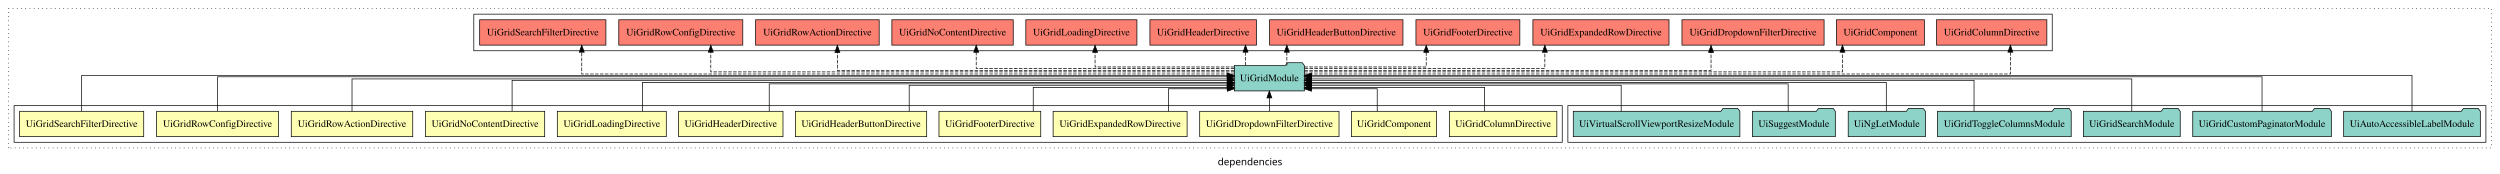
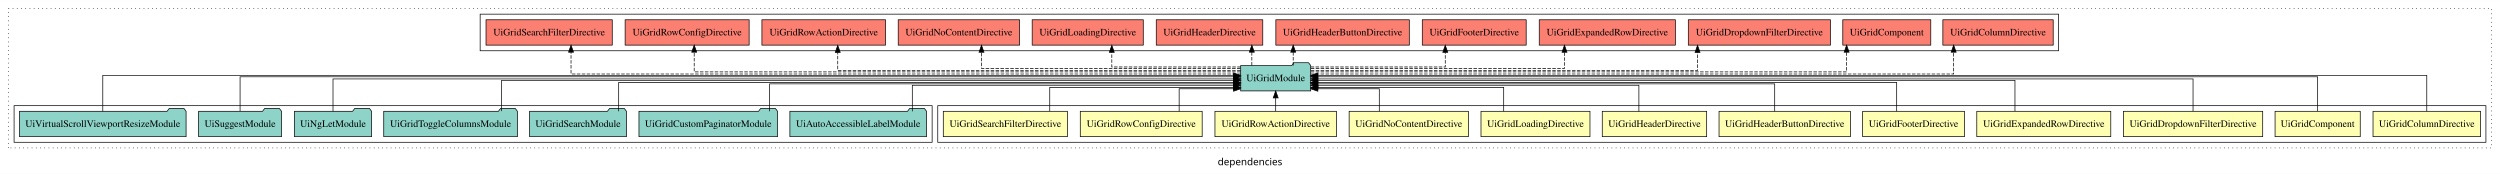
<svg xmlns="http://www.w3.org/2000/svg" width="3551pt" height="247pt" viewBox="0.00 0.00 3551.00 246.80">
  <g id="graph0" class="graph" transform="scale(1 1) rotate(0) translate(4 242.8)">
    <polygon fill="white" stroke="transparent" points="-4,4 -4,-242.8 3547,-242.8 3547,4 -4,4" />
    <text text-anchor="middle" x="1771.5" y="-8.2" font-family="sans-serif" font-size="14.00">dependencies</text>
    <g id="clust1" class="cluster">
      <polygon fill="none" stroke="black" stroke-dasharray="1,5" points="8,-32.8 8,-230.8 3535,-230.8 3535,-32.8 8,-32.8" />
    </g>
+     <g id="clust16" class="cluster">
+       <polygon fill="none" stroke="black" points="678,-170.8 678,-222.8 2920,-222.8 2920,-170.8 678,-170.8" />
+     </g>
+     <g id="clust2" class="cluster">
+       <polygon fill="none" stroke="black" points="1328,-40.8 1328,-92.8 3527,-92.8 3527,-40.8 1328,-40.8" />
+     </g>
    <g id="clust15" class="cluster">
-       <polygon fill="none" stroke="black" points="2223,-40.8 2223,-92.8 3527,-92.8 3527,-40.8 2223,-40.8" />
-     </g>
-     <g id="clust16" class="cluster">
-       <polygon fill="none" stroke="black" points="669,-170.8 669,-222.8 2911,-222.8 2911,-170.8 669,-170.8" />
-     </g>
-     <g id="clust2" class="cluster">
-       <polygon fill="none" stroke="black" points="16,-40.8 16,-92.8 2215,-92.8 2215,-40.8 16,-40.8" />
+       <polygon fill="none" stroke="black" points="16,-40.8 16,-92.8 1320,-92.8 1320,-40.8 16,-40.8" />
    </g>
    <g id="node1" class="node">
-       <polygon fill="#ffffb3" stroke="black" points="2207.36,-84.8 2054.64,-84.8 2054.64,-48.8 2207.36,-48.8 2207.36,-84.8" />
-       <text text-anchor="middle" x="2131" y="-62.6" font-family="Times,serif" font-size="14.00">UiGridColumnDirective</text>
+       <polygon fill="#ffffb3" stroke="black" points="3519.36,-84.8 3366.64,-84.8 3366.64,-48.8 3519.36,-48.8 3519.36,-84.8" />
+       <text text-anchor="middle" x="3443" y="-62.6" font-family="Times,serif" font-size="14.00">UiGridColumnDirective</text>
    </g>
    <g id="node13" class="node">
-       <polygon fill="#8dd3c7" stroke="black" points="1848.71,-149.8 1845.71,-153.8 1824.71,-153.8 1821.71,-149.8 1749.29,-149.8 1749.29,-113.8 1848.71,-113.8 1848.71,-149.8" />
-       <text text-anchor="middle" x="1799" y="-127.6" font-family="Times,serif" font-size="14.00">UiGridModule</text>
+       <polygon fill="#8dd3c7" stroke="black" points="1857.71,-149.8 1854.71,-153.8 1833.71,-153.8 1830.71,-149.8 1758.29,-149.8 1758.29,-113.8 1857.71,-113.8 1857.71,-149.8" />
+       <text text-anchor="middle" x="1808" y="-127.6" font-family="Times,serif" font-size="14.00">UiGridModule</text>
    </g>
    <g id="edge1" class="edge">
-       <path fill="none" stroke="black" d="M2104.73,-84.99C2104.73,-99.98 2104.73,-118.8 2104.73,-118.8 2104.73,-118.8 1858.8,-118.8 1858.8,-118.8" />
-       <polygon fill="black" stroke="black" points="1858.8,-115.3 1848.8,-118.8 1858.8,-122.3 1858.8,-115.3" />
+       <path fill="none" stroke="black" d="M3443,-84.93C3443,-105.37 3443,-135.8 3443,-135.8 3443,-135.8 1867.83,-135.8 1867.83,-135.8" />
+       <polygon fill="black" stroke="black" points="1867.83,-132.3 1857.83,-135.8 1867.83,-139.3 1867.83,-132.3" />
    </g>
    <g id="node2" class="node">
-       <polygon fill="#ffffb3" stroke="black" points="2036.49,-84.8 1915.51,-84.8 1915.51,-48.8 2036.49,-48.8 2036.49,-84.8" />
-       <text text-anchor="middle" x="1976" y="-62.6" font-family="Times,serif" font-size="14.00">UiGridComponent</text>
+       <polygon fill="#ffffb3" stroke="black" points="3348.49,-84.8 3227.51,-84.8 3227.51,-48.8 3348.49,-48.8 3348.49,-84.8" />
+       <text text-anchor="middle" x="3288" y="-62.6" font-family="Times,serif" font-size="14.00">UiGridComponent</text>
    </g>
    <g id="edge2" class="edge">
-       <path fill="none" stroke="black" d="M1952.19,-84.85C1952.19,-99.17 1952.19,-116.8 1952.19,-116.8 1952.19,-116.8 1858.74,-116.8 1858.74,-116.8" />
-       <polygon fill="black" stroke="black" points="1858.74,-113.3 1848.74,-116.8 1858.74,-120.3 1858.74,-113.3" />
+       <path fill="none" stroke="black" d="M3288,-85.11C3288,-104.95 3288,-133.8 3288,-133.8 3288,-133.8 1867.67,-133.8 1867.67,-133.8" />
+       <polygon fill="black" stroke="black" points="1867.67,-130.3 1857.67,-133.8 1867.67,-137.3 1867.67,-130.3" />
    </g>
    <g id="node3" class="node">
-       <polygon fill="#ffffb3" stroke="black" points="1897.94,-84.8 1700.06,-84.8 1700.06,-48.8 1897.94,-48.8 1897.94,-84.8" />
-       <text text-anchor="middle" x="1799" y="-62.6" font-family="Times,serif" font-size="14.00">UiGridDropdownFilterDirective</text>
+       <polygon fill="#ffffb3" stroke="black" points="3209.94,-84.8 3012.06,-84.8 3012.06,-48.8 3209.94,-48.8 3209.94,-84.8" />
+       <text text-anchor="middle" x="3111" y="-62.6" font-family="Times,serif" font-size="14.00">UiGridDropdownFilterDirective</text>
    </g>
    <g id="edge3" class="edge">
-       <path fill="none" stroke="black" d="M1799,-84.91C1799,-84.91 1799,-103.79 1799,-103.79" />
-       <polygon fill="black" stroke="black" points="1795.5,-103.79 1799,-113.79 1802.5,-103.79 1795.5,-103.79" />
+       <path fill="none" stroke="black" d="M3111,-84.97C3111,-103.89 3111,-130.8 3111,-130.8 3111,-130.8 1867.88,-130.8 1867.88,-130.8" />
+       <polygon fill="black" stroke="black" points="1867.88,-127.3 1857.88,-130.8 1867.88,-134.3 1867.88,-127.3" />
    </g>
    <g id="node4" class="node">
-       <polygon fill="#ffffb3" stroke="black" points="1682.16,-84.8 1491.84,-84.8 1491.84,-48.8 1682.16,-48.8 1682.16,-84.8" />
-       <text text-anchor="middle" x="1587" y="-62.6" font-family="Times,serif" font-size="14.00">UiGridExpandedRowDirective</text>
+       <polygon fill="#ffffb3" stroke="black" points="2994.16,-84.8 2803.84,-84.8 2803.84,-48.8 2994.16,-48.8 2994.16,-84.8" />
+       <text text-anchor="middle" x="2899" y="-62.6" font-family="Times,serif" font-size="14.00">UiGridExpandedRowDirective</text>
    </g>
    <g id="edge4" class="edge">
-       <path fill="none" stroke="black" d="M1655.63,-84.85C1655.63,-99.17 1655.63,-116.8 1655.63,-116.8 1655.63,-116.8 1739.26,-116.8 1739.26,-116.8" />
-       <polygon fill="black" stroke="black" points="1739.26,-120.3 1749.26,-116.8 1739.26,-113.3 1739.26,-120.3" />
+       <path fill="none" stroke="black" d="M2858.05,-85.07C2858.05,-103.36 2858.05,-128.8 2858.05,-128.8 2858.05,-128.8 1867.94,-128.8 1867.94,-128.8" />
+       <polygon fill="black" stroke="black" points="1867.94,-125.3 1857.94,-128.8 1867.94,-132.3 1867.94,-125.3" />
    </g>
    <g id="node5" class="node">
-       <polygon fill="#ffffb3" stroke="black" points="1474.29,-84.8 1329.71,-84.8 1329.71,-48.8 1474.29,-48.8 1474.29,-84.8" />
-       <text text-anchor="middle" x="1402" y="-62.6" font-family="Times,serif" font-size="14.00">UiGridFooterDirective</text>
+       <polygon fill="#ffffb3" stroke="black" points="2786.29,-84.8 2641.71,-84.8 2641.71,-48.8 2786.29,-48.8 2786.29,-84.8" />
+       <text text-anchor="middle" x="2714" y="-62.6" font-family="Times,serif" font-size="14.00">UiGridFooterDirective</text>
    </g>
    <g id="edge5" class="edge">
-       <path fill="none" stroke="black" d="M1463.6,-84.99C1463.6,-99.98 1463.6,-118.8 1463.6,-118.8 1463.6,-118.8 1739.15,-118.8 1739.15,-118.8" />
-       <polygon fill="black" stroke="black" points="1739.15,-122.3 1749.15,-118.8 1739.15,-115.3 1739.15,-122.3" />
+       <path fill="none" stroke="black" d="M2690.05,-84.82C2690.05,-102.17 2690.05,-125.8 2690.05,-125.8 2690.05,-125.8 1867.63,-125.8 1867.63,-125.8" />
+       <polygon fill="black" stroke="black" points="1867.63,-122.3 1857.63,-125.8 1867.63,-129.3 1867.63,-122.3" />
    </g>
    <g id="node6" class="node">
-       <polygon fill="#ffffb3" stroke="black" points="1312.27,-84.8 1125.73,-84.8 1125.73,-48.8 1312.27,-48.8 1312.27,-84.8" />
-       <text text-anchor="middle" x="1219" y="-62.6" font-family="Times,serif" font-size="14.00">UiGridHeaderButtonDirective</text>
+       <polygon fill="#ffffb3" stroke="black" points="2624.27,-84.8 2437.73,-84.8 2437.73,-48.8 2624.27,-48.8 2624.27,-84.8" />
+       <text text-anchor="middle" x="2531" y="-62.6" font-family="Times,serif" font-size="14.00">UiGridHeaderButtonDirective</text>
    </g>
    <g id="edge6" class="edge">
-       <path fill="none" stroke="black" d="M1287.4,-84.81C1287.4,-100.85 1287.4,-121.8 1287.4,-121.8 1287.4,-121.8 1739.01,-121.8 1739.01,-121.8" />
-       <polygon fill="black" stroke="black" points="1739.01,-125.3 1749.01,-121.8 1739.01,-118.3 1739.01,-125.3" />
+       <path fill="none" stroke="black" d="M2516.79,-84.84C2516.79,-101.53 2516.79,-123.8 2516.79,-123.8 2516.79,-123.8 1867.84,-123.8 1867.84,-123.8" />
+       <polygon fill="black" stroke="black" points="1867.84,-120.3 1857.84,-123.8 1867.84,-127.3 1867.84,-120.3" />
    </g>
    <g id="node7" class="node">
-       <polygon fill="#ffffb3" stroke="black" points="1108.15,-84.8 959.85,-84.8 959.85,-48.8 1108.15,-48.8 1108.15,-84.8" />
-       <text text-anchor="middle" x="1034" y="-62.6" font-family="Times,serif" font-size="14.00">UiGridHeaderDirective</text>
+       <polygon fill="#ffffb3" stroke="black" points="2420.15,-84.8 2271.85,-84.8 2271.85,-48.8 2420.15,-48.8 2420.15,-84.8" />
+       <text text-anchor="middle" x="2346" y="-62.6" font-family="Times,serif" font-size="14.00">UiGridHeaderDirective</text>
    </g>
    <g id="edge7" class="edge">
-       <path fill="none" stroke="black" d="M1088.59,-84.84C1088.59,-101.53 1088.59,-123.8 1088.59,-123.8 1088.59,-123.8 1739.33,-123.8 1739.33,-123.8" />
-       <polygon fill="black" stroke="black" points="1739.33,-127.3 1749.33,-123.8 1739.33,-120.3 1739.33,-127.3" />
+       <path fill="none" stroke="black" d="M2323.88,-84.81C2323.88,-100.85 2323.88,-121.8 2323.88,-121.8 2323.88,-121.8 1867.93,-121.8 1867.93,-121.8" />
+       <polygon fill="black" stroke="black" points="1867.93,-118.3 1857.93,-121.8 1867.93,-125.3 1867.93,-118.3" />
    </g>
    <g id="node8" class="node">
-       <polygon fill="#ffffb3" stroke="black" points="942.4,-84.8 787.6,-84.8 787.6,-48.8 942.4,-48.8 942.4,-84.8" />
-       <text text-anchor="middle" x="865" y="-62.6" font-family="Times,serif" font-size="14.00">UiGridLoadingDirective</text>
+       <polygon fill="#ffffb3" stroke="black" points="2254.4,-84.8 2099.6,-84.8 2099.6,-48.8 2254.4,-48.8 2254.4,-84.8" />
+       <text text-anchor="middle" x="2177" y="-62.6" font-family="Times,serif" font-size="14.00">UiGridLoadingDirective</text>
    </g>
    <g id="edge8" class="edge">
-       <path fill="none" stroke="black" d="M908.46,-84.82C908.46,-102.17 908.46,-125.8 908.46,-125.8 908.46,-125.8 1739.21,-125.8 1739.21,-125.8" />
-       <polygon fill="black" stroke="black" points="1739.21,-129.3 1749.21,-125.8 1739.21,-122.3 1739.21,-129.3" />
+       <path fill="none" stroke="black" d="M2131.85,-84.99C2131.85,-99.98 2131.85,-118.8 2131.85,-118.8 2131.85,-118.8 1867.89,-118.8 1867.89,-118.8" />
+       <polygon fill="black" stroke="black" points="1867.89,-115.3 1857.89,-118.8 1867.89,-122.3 1867.89,-115.3" />
    </g>
    <g id="node9" class="node">
-       <polygon fill="#ffffb3" stroke="black" points="769.68,-84.8 600.32,-84.8 600.32,-48.8 769.68,-48.8 769.68,-84.8" />
-       <text text-anchor="middle" x="685" y="-62.6" font-family="Times,serif" font-size="14.00">UiGridNoContentDirective</text>
+       <polygon fill="#ffffb3" stroke="black" points="2081.68,-84.8 1912.32,-84.8 1912.32,-48.8 2081.68,-48.8 2081.68,-84.8" />
+       <text text-anchor="middle" x="1997" y="-62.6" font-family="Times,serif" font-size="14.00">UiGridNoContentDirective</text>
    </g>
    <g id="edge9" class="edge">
-       <path fill="none" stroke="black" d="M723.38,-85.07C723.38,-103.36 723.38,-128.8 723.38,-128.8 723.38,-128.8 1739.28,-128.8 1739.28,-128.8" />
-       <polygon fill="black" stroke="black" points="1739.28,-132.3 1749.28,-128.8 1739.28,-125.3 1739.28,-132.3" />
+       <path fill="none" stroke="black" d="M1955.15,-84.85C1955.15,-99.17 1955.15,-116.8 1955.15,-116.8 1955.15,-116.8 1867.82,-116.8 1867.82,-116.8" />
+       <polygon fill="black" stroke="black" points="1867.82,-113.3 1857.82,-116.8 1867.82,-120.3 1867.82,-113.3" />
    </g>
    <g id="node10" class="node">
-       <polygon fill="#ffffb3" stroke="black" points="582.28,-84.8 409.72,-84.8 409.72,-48.8 582.28,-48.8 582.28,-84.8" />
-       <text text-anchor="middle" x="496" y="-62.6" font-family="Times,serif" font-size="14.00">UiGridRowActionDirective</text>
+       <polygon fill="#ffffb3" stroke="black" points="1894.28,-84.8 1721.72,-84.8 1721.72,-48.8 1894.28,-48.8 1894.28,-84.8" />
+       <text text-anchor="middle" x="1808" y="-62.6" font-family="Times,serif" font-size="14.00">UiGridRowActionDirective</text>
    </g>
    <g id="edge10" class="edge">
-       <path fill="none" stroke="black" d="M496,-84.97C496,-103.89 496,-130.8 496,-130.8 496,-130.8 1739.12,-130.8 1739.12,-130.8" />
-       <polygon fill="black" stroke="black" points="1739.12,-134.3 1749.12,-130.8 1739.12,-127.3 1739.12,-134.3" />
+       <path fill="none" stroke="black" d="M1808,-84.91C1808,-84.91 1808,-103.79 1808,-103.79" />
+       <polygon fill="black" stroke="black" points="1804.5,-103.79 1808,-113.79 1811.5,-103.79 1804.5,-103.79" />
    </g>
    <g id="node11" class="node">
-       <polygon fill="#ffffb3" stroke="black" points="391.57,-84.8 218.43,-84.8 218.43,-48.8 391.57,-48.8 391.57,-84.8" />
-       <text text-anchor="middle" x="305" y="-62.6" font-family="Times,serif" font-size="14.00">UiGridRowConfigDirective</text>
+       <polygon fill="#ffffb3" stroke="black" points="1703.57,-84.8 1530.43,-84.8 1530.43,-48.8 1703.57,-48.8 1703.57,-84.8" />
+       <text text-anchor="middle" x="1617" y="-62.6" font-family="Times,serif" font-size="14.00">UiGridRowConfigDirective</text>
    </g>
    <g id="edge11" class="edge">
-       <path fill="none" stroke="black" d="M305,-85.11C305,-104.95 305,-133.8 305,-133.8 305,-133.8 1739.29,-133.8 1739.29,-133.8" />
-       <polygon fill="black" stroke="black" points="1739.29,-137.3 1749.29,-133.8 1739.29,-130.3 1739.29,-137.3" />
+       <path fill="none" stroke="black" d="M1670.86,-84.85C1670.86,-99.17 1670.86,-116.8 1670.86,-116.8 1670.86,-116.8 1748.1,-116.8 1748.1,-116.8" />
+       <polygon fill="black" stroke="black" points="1748.1,-120.3 1758.1,-116.8 1748.1,-113.3 1748.1,-120.3" />
    </g>
    <g id="node12" class="node">
-       <polygon fill="#ffffb3" stroke="black" points="200.15,-84.8 23.85,-84.8 23.85,-48.8 200.15,-48.8 200.15,-84.8" />
-       <text text-anchor="middle" x="112" y="-62.6" font-family="Times,serif" font-size="14.00">UiGridSearchFilterDirective</text>
+       <polygon fill="#ffffb3" stroke="black" points="1512.15,-84.8 1335.85,-84.8 1335.85,-48.8 1512.15,-48.8 1512.15,-84.8" />
+       <text text-anchor="middle" x="1424" y="-62.6" font-family="Times,serif" font-size="14.00">UiGridSearchFilterDirective</text>
    </g>
    <g id="edge12" class="edge">
-       <path fill="none" stroke="black" d="M112,-84.93C112,-105.37 112,-135.8 112,-135.8 112,-135.8 1738.97,-135.8 1738.97,-135.8" />
-       <polygon fill="black" stroke="black" points="1738.97,-139.3 1748.97,-135.8 1738.97,-132.3 1738.97,-139.3" />
+       <path fill="none" stroke="black" d="M1487.06,-84.99C1487.06,-99.98 1487.06,-118.8 1487.06,-118.8 1487.06,-118.8 1748.21,-118.8 1748.21,-118.8" />
+       <polygon fill="black" stroke="black" points="1748.21,-122.3 1758.21,-118.8 1748.21,-115.3 1748.21,-122.3" />
    </g>
    <g id="node21" class="node">
-       <polygon fill="#fb8072" stroke="black" points="2903.36,-214.8 2746.64,-214.8 2746.64,-178.8 2903.36,-178.8 2903.36,-214.8" />
-       <text text-anchor="middle" x="2825" y="-192.6" font-family="Times,serif" font-size="14.00">UiGridColumnDirective </text>
+       <polygon fill="#fb8072" stroke="black" points="2912.36,-214.8 2755.64,-214.8 2755.64,-178.8 2912.36,-178.8 2912.36,-214.8" />
+       <text text-anchor="middle" x="2834" y="-192.6" font-family="Times,serif" font-size="14.00">UiGridColumnDirective </text>
    </g>
    <g id="edge20" class="edge">
-       <path fill="none" stroke="black" stroke-dasharray="5,2" d="M1848.71,-137.8C2057.34,-137.8 2851.55,-137.8 2851.55,-137.8 2851.55,-137.8 2851.55,-168.78 2851.55,-168.78" />
-       <polygon fill="black" stroke="black" points="2848.05,-168.78 2851.55,-178.78 2855.05,-168.78 2848.05,-168.78" />
+       <path fill="none" stroke="black" stroke-dasharray="5,2" d="M1857.75,-137.8C2054.94,-137.8 2770.98,-137.8 2770.98,-137.8 2770.98,-137.8 2770.98,-168.78 2770.98,-168.78" />
+       <polygon fill="black" stroke="black" points="2767.48,-168.78 2770.98,-178.78 2774.48,-168.78 2767.48,-168.78" />
    </g>
    <g id="node22" class="node">
-       <polygon fill="#fb8072" stroke="black" points="2729.49,-214.8 2604.51,-214.8 2604.51,-178.8 2729.49,-178.8 2729.49,-214.8" />
-       <text text-anchor="middle" x="2667" y="-192.6" font-family="Times,serif" font-size="14.00">UiGridComponent </text>
+       <polygon fill="#fb8072" stroke="black" points="2738.49,-214.8 2613.51,-214.8 2613.51,-178.8 2738.49,-178.8 2738.49,-214.8" />
+       <text text-anchor="middle" x="2676" y="-192.6" font-family="Times,serif" font-size="14.00">UiGridComponent </text>
    </g>
    <g id="edge21" class="edge">
-       <path fill="none" stroke="black" stroke-dasharray="5,2" d="M1848.7,-140.8C2025.44,-140.8 2613.05,-140.8 2613.05,-140.8 2613.05,-140.8 2613.05,-168.77 2613.05,-168.77" />
-       <polygon fill="black" stroke="black" points="2609.55,-168.77 2613.05,-178.77 2616.55,-168.77 2609.55,-168.77" />
+       <path fill="none" stroke="black" stroke-dasharray="5,2" d="M1857.81,-140.8C2034.25,-140.8 2618.94,-140.8 2618.94,-140.8 2618.94,-140.8 2618.94,-168.77 2618.94,-168.77" />
+       <polygon fill="black" stroke="black" points="2615.44,-168.77 2618.94,-178.77 2622.44,-168.77 2615.44,-168.77" />
    </g>
    <g id="node23" class="node">
-       <polygon fill="#fb8072" stroke="black" points="2586.94,-214.8 2385.06,-214.8 2385.06,-178.8 2586.94,-178.8 2586.94,-214.8" />
-       <text text-anchor="middle" x="2486" y="-192.6" font-family="Times,serif" font-size="14.00">UiGridDropdownFilterDirective </text>
+       <polygon fill="#fb8072" stroke="black" points="2595.94,-214.8 2394.06,-214.8 2394.06,-178.8 2595.94,-178.8 2595.94,-214.8" />
+       <text text-anchor="middle" x="2495" y="-192.6" font-family="Times,serif" font-size="14.00">UiGridDropdownFilterDirective </text>
    </g>
    <g id="edge22" class="edge">
-       <path fill="none" stroke="black" stroke-dasharray="5,2" d="M1848.75,-142.8C1997.13,-142.8 2426.35,-142.8 2426.35,-142.8 2426.35,-142.8 2426.35,-168.52 2426.35,-168.52" />
-       <polygon fill="black" stroke="black" points="2422.85,-168.52 2426.35,-178.52 2429.85,-168.52 2422.85,-168.52" />
+       <path fill="none" stroke="black" stroke-dasharray="5,2" d="M1857.8,-142.8C2001.58,-142.8 2407.18,-142.8 2407.18,-142.8 2407.18,-142.8 2407.18,-168.52 2407.18,-168.52" />
+       <polygon fill="black" stroke="black" points="2403.68,-168.52 2407.18,-178.52 2410.68,-168.52 2403.68,-168.52" />
    </g>
    <g id="node24" class="node">
-       <polygon fill="#fb8072" stroke="black" points="2366.66,-214.8 2173.34,-214.8 2173.34,-178.8 2366.66,-178.8 2366.66,-214.8" />
-       <text text-anchor="middle" x="2270" y="-192.6" font-family="Times,serif" font-size="14.00">UiGridExpandedRowDirective </text>
+       <polygon fill="#fb8072" stroke="black" points="2375.66,-214.8 2182.34,-214.8 2182.34,-178.8 2375.66,-178.8 2375.66,-214.8" />
+       <text text-anchor="middle" x="2279" y="-192.6" font-family="Times,serif" font-size="14.00">UiGridExpandedRowDirective </text>
    </g>
    <g id="edge23" class="edge">
-       <path fill="none" stroke="black" stroke-dasharray="5,2" d="M1848.96,-145.8C1954.44,-145.8 2190.3,-145.8 2190.3,-145.8 2190.3,-145.8 2190.3,-168.68 2190.3,-168.68" />
-       <polygon fill="black" stroke="black" points="2186.8,-168.68 2190.3,-178.68 2193.8,-168.68 2186.8,-168.68" />
+       <path fill="none" stroke="black" stroke-dasharray="5,2" d="M1857.89,-145.8C1967.2,-145.8 2218.18,-145.8 2218.18,-145.8 2218.18,-145.8 2218.18,-168.68 2218.18,-168.68" />
+       <polygon fill="black" stroke="black" points="2214.68,-168.68 2218.18,-178.68 2221.68,-168.68 2214.68,-168.68" />
    </g>
    <g id="node25" class="node">
-       <polygon fill="#fb8072" stroke="black" points="2154.79,-214.8 2007.21,-214.8 2007.21,-178.8 2154.79,-178.8 2154.79,-214.8" />
-       <text text-anchor="middle" x="2081" y="-192.6" font-family="Times,serif" font-size="14.00">UiGridFooterDirective </text>
+       <polygon fill="#fb8072" stroke="black" points="2163.79,-214.8 2016.21,-214.8 2016.21,-178.8 2163.79,-178.8 2163.79,-214.8" />
+       <text text-anchor="middle" x="2090" y="-192.6" font-family="Times,serif" font-size="14.00">UiGridFooterDirective </text>
    </g>
    <g id="edge24" class="edge">
-       <path fill="none" stroke="black" stroke-dasharray="5,2" d="M1848.72,-147.8C1914.39,-147.8 2021.8,-147.8 2021.8,-147.8 2021.8,-147.8 2021.8,-168.55 2021.8,-168.55" />
-       <polygon fill="black" stroke="black" points="2018.3,-168.55 2021.8,-178.55 2025.3,-168.55 2018.3,-168.55" />
+       <path fill="none" stroke="black" stroke-dasharray="5,2" d="M1857.61,-147.8C1928.12,-147.8 2048.85,-147.8 2048.85,-147.8 2048.85,-147.8 2048.85,-168.55 2048.85,-168.55" />
+       <polygon fill="black" stroke="black" points="2045.35,-168.55 2048.85,-178.55 2052.35,-168.55 2045.35,-168.55" />
    </g>
    <g id="node26" class="node">
-       <polygon fill="#fb8072" stroke="black" points="1988.77,-214.8 1799.23,-214.8 1799.23,-178.8 1988.77,-178.8 1988.77,-214.8" />
-       <text text-anchor="middle" x="1894" y="-192.6" font-family="Times,serif" font-size="14.00">UiGridHeaderButtonDirective </text>
+       <polygon fill="#fb8072" stroke="black" points="1997.77,-214.8 1808.23,-214.8 1808.23,-178.8 1997.77,-178.8 1997.77,-214.8" />
+       <text text-anchor="middle" x="1903" y="-192.6" font-family="Times,serif" font-size="14.00">UiGridHeaderButtonDirective </text>
    </g>
    <g id="edge25" class="edge">
-       <path fill="none" stroke="black" stroke-dasharray="5,2" d="M1823.86,-149.91C1823.86,-149.91 1823.86,-168.79 1823.86,-168.79" />
-       <polygon fill="black" stroke="black" points="1820.36,-168.79 1823.86,-178.79 1827.36,-168.79 1820.36,-168.79" />
+       <path fill="none" stroke="black" stroke-dasharray="5,2" d="M1832.86,-149.91C1832.86,-149.91 1832.86,-168.79 1832.86,-168.79" />
+       <polygon fill="black" stroke="black" points="1829.36,-168.79 1832.86,-178.79 1836.36,-168.79 1829.36,-168.79" />
    </g>
    <g id="node27" class="node">
-       <polygon fill="#fb8072" stroke="black" points="1780.65,-214.8 1629.35,-214.8 1629.35,-178.8 1780.65,-178.8 1780.65,-214.8" />
-       <text text-anchor="middle" x="1705" y="-192.6" font-family="Times,serif" font-size="14.00">UiGridHeaderDirective </text>
+       <polygon fill="#fb8072" stroke="black" points="1789.65,-214.8 1638.35,-214.8 1638.35,-178.8 1789.65,-178.8 1789.65,-214.8" />
+       <text text-anchor="middle" x="1714" y="-192.6" font-family="Times,serif" font-size="14.00">UiGridHeaderDirective </text>
    </g>
    <g id="edge26" class="edge">
-       <path fill="none" stroke="black" stroke-dasharray="5,2" d="M1765.11,-149.91C1765.11,-149.91 1765.11,-168.79 1765.11,-168.79" />
-       <polygon fill="black" stroke="black" points="1761.61,-168.79 1765.11,-178.79 1768.61,-168.79 1761.61,-168.79" />
+       <path fill="none" stroke="black" stroke-dasharray="5,2" d="M1774.11,-149.91C1774.11,-149.91 1774.11,-168.79 1774.11,-168.79" />
+       <polygon fill="black" stroke="black" points="1770.61,-168.79 1774.11,-178.79 1777.61,-168.79 1770.61,-168.79" />
    </g>
    <g id="node28" class="node">
-       <polygon fill="#fb8072" stroke="black" points="1610.9,-214.8 1453.1,-214.8 1453.1,-178.8 1610.9,-178.8 1610.9,-214.8" />
-       <text text-anchor="middle" x="1532" y="-192.6" font-family="Times,serif" font-size="14.00">UiGridLoadingDirective </text>
+       <polygon fill="#fb8072" stroke="black" points="1619.9,-214.8 1462.1,-214.8 1462.1,-178.8 1619.9,-178.8 1619.9,-214.8" />
+       <text text-anchor="middle" x="1541" y="-192.6" font-family="Times,serif" font-size="14.00">UiGridLoadingDirective </text>
    </g>
    <g id="edge27" class="edge">
-       <path fill="none" stroke="black" stroke-dasharray="5,2" d="M1749.2,-147.8C1676.91,-147.8 1551.43,-147.8 1551.43,-147.8 1551.43,-147.8 1551.43,-168.55 1551.43,-168.55" />
-       <polygon fill="black" stroke="black" points="1547.93,-168.55 1551.43,-178.55 1554.93,-168.55 1547.93,-168.55" />
+       <path fill="none" stroke="black" stroke-dasharray="5,2" d="M1758.35,-147.8C1689.98,-147.8 1575.21,-147.8 1575.21,-147.8 1575.21,-147.8 1575.21,-168.55 1575.21,-168.55" />
+       <polygon fill="black" stroke="black" points="1571.71,-168.55 1575.21,-178.55 1578.71,-168.55 1571.71,-168.55" />
    </g>
    <g id="node29" class="node">
-       <polygon fill="#fb8072" stroke="black" points="1435.18,-214.8 1262.82,-214.8 1262.82,-178.8 1435.18,-178.8 1435.18,-214.8" />
-       <text text-anchor="middle" x="1349" y="-192.6" font-family="Times,serif" font-size="14.00">UiGridNoContentDirective </text>
+       <polygon fill="#fb8072" stroke="black" points="1444.18,-214.8 1271.82,-214.8 1271.82,-178.8 1444.18,-178.8 1444.18,-214.8" />
+       <text text-anchor="middle" x="1358" y="-192.6" font-family="Times,serif" font-size="14.00">UiGridNoContentDirective </text>
    </g>
    <g id="edge28" class="edge">
-       <path fill="none" stroke="black" stroke-dasharray="5,2" d="M1749.19,-145.8C1638.66,-145.8 1382.6,-145.8 1382.6,-145.8 1382.6,-145.8 1382.6,-168.68 1382.6,-168.68" />
-       <polygon fill="black" stroke="black" points="1379.1,-168.68 1382.6,-178.68 1386.1,-168.68 1379.1,-168.68" />
+       <path fill="none" stroke="black" stroke-dasharray="5,2" d="M1758.01,-145.8C1647.09,-145.8 1390.13,-145.8 1390.13,-145.8 1390.13,-145.8 1390.13,-168.68 1390.13,-168.68" />
+       <polygon fill="black" stroke="black" points="1386.63,-168.68 1390.13,-178.68 1393.63,-168.68 1386.63,-168.68" />
    </g>
    <g id="node30" class="node">
-       <polygon fill="#fb8072" stroke="black" points="1244.78,-214.8 1069.22,-214.8 1069.22,-178.8 1244.78,-178.8 1244.78,-214.8" />
-       <text text-anchor="middle" x="1157" y="-192.6" font-family="Times,serif" font-size="14.00">UiGridRowActionDirective </text>
+       <polygon fill="#fb8072" stroke="black" points="1253.78,-214.8 1078.22,-214.8 1078.22,-178.8 1253.78,-178.8 1253.78,-214.8" />
+       <text text-anchor="middle" x="1166" y="-192.6" font-family="Times,serif" font-size="14.00">UiGridRowActionDirective </text>
    </g>
    <g id="edge29" class="edge">
-       <path fill="none" stroke="black" stroke-dasharray="5,2" d="M1749.3,-142.8C1603.22,-142.8 1185.38,-142.8 1185.38,-142.8 1185.38,-142.8 1185.38,-168.52 1185.38,-168.52" />
-       <polygon fill="black" stroke="black" points="1181.88,-168.52 1185.38,-178.52 1188.88,-168.52 1181.88,-168.52" />
+       <path fill="none" stroke="black" stroke-dasharray="5,2" d="M1758.15,-142.8C1610.53,-142.8 1185.93,-142.8 1185.93,-142.8 1185.93,-142.8 1185.93,-168.52 1185.93,-168.52" />
+       <polygon fill="black" stroke="black" points="1182.43,-168.52 1185.93,-178.52 1189.43,-168.52 1182.43,-168.52" />
    </g>
    <g id="node31" class="node">
-       <polygon fill="#fb8072" stroke="black" points="1051.07,-214.8 874.93,-214.8 874.93,-178.8 1051.07,-178.8 1051.07,-214.8" />
-       <text text-anchor="middle" x="963" y="-192.6" font-family="Times,serif" font-size="14.00">UiGridRowConfigDirective </text>
+       <polygon fill="#fb8072" stroke="black" points="1060.07,-214.8 883.93,-214.8 883.93,-178.8 1060.07,-178.8 1060.07,-214.8" />
+       <text text-anchor="middle" x="972" y="-192.6" font-family="Times,serif" font-size="14.00">UiGridRowConfigDirective </text>
    </g>
    <g id="edge30" class="edge">
-       <path fill="none" stroke="black" stroke-dasharray="5,2" d="M1749.37,-140.8C1575.68,-140.8 1005.61,-140.8 1005.61,-140.8 1005.61,-140.8 1005.61,-168.77 1005.61,-168.77" />
-       <polygon fill="black" stroke="black" points="1002.11,-168.77 1005.61,-178.77 1009.11,-168.77 1002.11,-168.77" />
+       <path fill="none" stroke="black" stroke-dasharray="5,2" d="M1758.19,-140.8C1579.62,-140.8 982.04,-140.8 982.04,-140.8 982.04,-140.8 982.04,-168.77 982.04,-168.77" />
+       <polygon fill="black" stroke="black" points="978.54,-168.77 982.04,-178.77 985.54,-168.77 978.54,-168.77" />
    </g>
    <g id="node32" class="node">
-       <polygon fill="#fb8072" stroke="black" points="856.65,-214.8 677.35,-214.8 677.35,-178.8 856.65,-178.8 856.65,-214.8" />
-       <text text-anchor="middle" x="767" y="-192.6" font-family="Times,serif" font-size="14.00">UiGridSearchFilterDirective </text>
+       <polygon fill="#fb8072" stroke="black" points="865.65,-214.8 686.35,-214.8 686.35,-178.8 865.65,-178.8 865.65,-214.8" />
+       <text text-anchor="middle" x="776" y="-192.6" font-family="Times,serif" font-size="14.00">UiGridSearchFilterDirective </text>
    </g>
    <g id="edge31" class="edge">
-       <path fill="none" stroke="black" stroke-dasharray="5,2" d="M1749.22,-137.8C1550.19,-137.8 822.31,-137.8 822.31,-137.8 822.31,-137.8 822.31,-168.78 822.31,-168.78" />
-       <polygon fill="black" stroke="black" points="818.81,-168.78 822.31,-178.78 825.81,-168.78 818.81,-168.78" />
+       <path fill="none" stroke="black" stroke-dasharray="5,2" d="M1758.36,-137.8C1556.4,-137.8 807.09,-137.8 807.09,-137.8 807.09,-137.8 807.09,-168.78 807.09,-168.78" />
+       <polygon fill="black" stroke="black" points="803.59,-168.78 807.09,-178.78 810.59,-168.78 803.59,-168.78" />
    </g>
    <g id="node14" class="node">
-       <polygon fill="#8dd3c7" stroke="black" points="3519.05,-84.8 3516.05,-88.8 3495.05,-88.8 3492.05,-84.8 3324.95,-84.8 3324.95,-48.8 3519.05,-48.8 3519.05,-84.8" />
-       <text text-anchor="middle" x="3422" y="-62.6" font-family="Times,serif" font-size="14.00">UiAutoAccessibleLabelModule</text>
+       <polygon fill="#8dd3c7" stroke="black" points="1312.05,-84.8 1309.05,-88.8 1288.05,-88.8 1285.05,-84.8 1117.95,-84.8 1117.95,-48.8 1312.05,-48.8 1312.05,-84.8" />
+       <text text-anchor="middle" x="1215" y="-62.6" font-family="Times,serif" font-size="14.00">UiAutoAccessibleLabelModule</text>
    </g>
    <g id="edge13" class="edge">
-       <path fill="none" stroke="black" d="M3422,-84.93C3422,-105.37 3422,-135.8 3422,-135.8 3422,-135.8 1858.91,-135.8 1858.91,-135.8" />
-       <polygon fill="black" stroke="black" points="1858.91,-132.3 1848.91,-135.8 1858.91,-139.3 1858.91,-132.3" />
+       <path fill="none" stroke="black" d="M1291.84,-84.81C1291.84,-100.85 1291.84,-121.8 1291.84,-121.8 1291.84,-121.8 1748.04,-121.8 1748.04,-121.8" />
+       <polygon fill="black" stroke="black" points="1748.04,-125.3 1758.04,-121.8 1748.04,-118.3 1748.04,-125.3" />
    </g>
    <g id="node15" class="node">
-       <polygon fill="#8dd3c7" stroke="black" points="3307.42,-84.8 3304.42,-88.8 3283.42,-88.8 3280.42,-84.8 3110.58,-84.8 3110.58,-48.8 3307.42,-48.8 3307.42,-84.8" />
-       <text text-anchor="middle" x="3209" y="-62.6" font-family="Times,serif" font-size="14.00">UiGridCustomPaginatorModule</text>
+       <polygon fill="#8dd3c7" stroke="black" points="1100.42,-84.8 1097.42,-88.8 1076.42,-88.8 1073.42,-84.8 903.58,-84.8 903.58,-48.8 1100.42,-48.8 1100.42,-84.8" />
+       <text text-anchor="middle" x="1002" y="-62.6" font-family="Times,serif" font-size="14.00">UiGridCustomPaginatorModule</text>
    </g>
    <g id="edge14" class="edge">
-       <path fill="none" stroke="black" d="M3209,-85.11C3209,-104.95 3209,-133.8 3209,-133.8 3209,-133.8 1858.77,-133.8 1858.77,-133.8" />
-       <polygon fill="black" stroke="black" points="1858.77,-130.3 1848.77,-133.8 1858.77,-137.3 1858.77,-130.3" />
+       <path fill="none" stroke="black" d="M1089.16,-84.84C1089.16,-101.53 1089.16,-123.8 1089.16,-123.8 1089.16,-123.8 1748.31,-123.8 1748.31,-123.8" />
+       <polygon fill="black" stroke="black" points="1748.31,-127.3 1758.31,-123.8 1748.31,-120.3 1748.31,-127.3" />
    </g>
    <g id="node16" class="node">
-       <polygon fill="#8dd3c7" stroke="black" points="3092.79,-84.8 3089.79,-88.8 3068.79,-88.8 3065.79,-84.8 2955.21,-84.8 2955.21,-48.8 3092.79,-48.8 3092.79,-84.8" />
-       <text text-anchor="middle" x="3024" y="-62.6" font-family="Times,serif" font-size="14.00">UiGridSearchModule</text>
+       <polygon fill="#8dd3c7" stroke="black" points="885.79,-84.8 882.79,-88.8 861.79,-88.8 858.79,-84.8 748.21,-84.8 748.21,-48.8 885.79,-48.8 885.79,-84.8" />
+       <text text-anchor="middle" x="817" y="-62.6" font-family="Times,serif" font-size="14.00">UiGridSearchModule</text>
    </g>
    <g id="edge15" class="edge">
-       <path fill="none" stroke="black" d="M3024,-84.97C3024,-103.89 3024,-130.8 3024,-130.8 3024,-130.8 1858.92,-130.8 1858.92,-130.8" />
-       <polygon fill="black" stroke="black" points="1858.92,-127.3 1848.92,-130.8 1858.92,-134.3 1858.92,-127.3" />
+       <path fill="none" stroke="black" d="M874.77,-84.82C874.77,-102.17 874.77,-125.8 874.77,-125.8 874.77,-125.8 1748.16,-125.8 1748.16,-125.8" />
+       <polygon fill="black" stroke="black" points="1748.16,-129.3 1758.16,-125.8 1748.16,-122.3 1748.16,-129.3" />
    </g>
    <g id="node17" class="node">
-       <polygon fill="#8dd3c7" stroke="black" points="2937.93,-84.8 2934.93,-88.8 2913.93,-88.8 2910.93,-84.8 2748.07,-84.8 2748.07,-48.8 2937.93,-48.8 2937.93,-84.8" />
-       <text text-anchor="middle" x="2843" y="-62.6" font-family="Times,serif" font-size="14.00">UiGridToggleColumnsModule</text>
+       <polygon fill="#8dd3c7" stroke="black" points="730.93,-84.8 727.93,-88.8 706.93,-88.8 703.93,-84.8 541.07,-84.8 541.07,-48.8 730.93,-48.8 730.93,-84.8" />
+       <text text-anchor="middle" x="636" y="-62.6" font-family="Times,serif" font-size="14.00">UiGridToggleColumnsModule</text>
    </g>
    <g id="edge16" class="edge">
-       <path fill="none" stroke="black" d="M2799.92,-85.07C2799.92,-103.36 2799.92,-128.8 2799.92,-128.8 2799.92,-128.8 1858.64,-128.8 1858.64,-128.8" />
-       <polygon fill="black" stroke="black" points="1858.64,-125.3 1848.64,-128.8 1858.64,-132.3 1858.64,-125.3" />
+       <path fill="none" stroke="black" d="M708.44,-85.07C708.44,-103.36 708.44,-128.8 708.44,-128.8 708.44,-128.8 1748.26,-128.8 1748.26,-128.8" />
+       <polygon fill="black" stroke="black" points="1748.26,-132.3 1758.26,-128.8 1748.26,-125.3 1748.26,-132.3" />
    </g>
    <g id="node18" class="node">
-       <polygon fill="#8dd3c7" stroke="black" points="2730.81,-84.8 2727.81,-88.8 2706.81,-88.8 2703.81,-84.8 2621.19,-84.8 2621.19,-48.8 2730.81,-48.8 2730.81,-84.8" />
-       <text text-anchor="middle" x="2676" y="-62.6" font-family="Times,serif" font-size="14.00">UiNgLetModule</text>
+       <polygon fill="#8dd3c7" stroke="black" points="523.81,-84.8 520.81,-88.8 499.81,-88.8 496.81,-84.8 414.19,-84.8 414.19,-48.8 523.81,-48.8 523.81,-84.8" />
+       <text text-anchor="middle" x="469" y="-62.6" font-family="Times,serif" font-size="14.00">UiNgLetModule</text>
    </g>
    <g id="edge17" class="edge">
-       <path fill="none" stroke="black" d="M2675.29,-84.82C2675.29,-102.17 2675.29,-125.8 2675.29,-125.8 2675.29,-125.8 1858.62,-125.8 1858.62,-125.8" />
-       <polygon fill="black" stroke="black" points="1858.62,-122.3 1848.62,-125.8 1858.62,-129.3 1858.62,-122.3" />
+       <path fill="none" stroke="black" d="M469,-84.97C469,-103.89 469,-130.8 469,-130.8 469,-130.8 1748.36,-130.8 1748.36,-130.8" />
+       <polygon fill="black" stroke="black" points="1748.36,-134.3 1758.36,-130.8 1748.36,-127.3 1748.36,-134.3" />
    </g>
    <g id="node19" class="node">
-       <polygon fill="#8dd3c7" stroke="black" points="2602.88,-84.8 2599.88,-88.8 2578.88,-88.8 2575.88,-84.8 2485.12,-84.8 2485.12,-48.8 2602.88,-48.8 2602.88,-84.8" />
-       <text text-anchor="middle" x="2544" y="-62.6" font-family="Times,serif" font-size="14.00">UiSuggestModule</text>
+       <polygon fill="#8dd3c7" stroke="black" points="395.88,-84.8 392.88,-88.8 371.88,-88.8 368.88,-84.8 278.12,-84.8 278.12,-48.8 395.88,-48.8 395.88,-84.8" />
+       <text text-anchor="middle" x="337" y="-62.6" font-family="Times,serif" font-size="14.00">UiSuggestModule</text>
    </g>
    <g id="edge18" class="edge">
-       <path fill="none" stroke="black" d="M2535.89,-84.84C2535.89,-101.53 2535.89,-123.8 2535.89,-123.8 2535.89,-123.8 1858.78,-123.8 1858.78,-123.8" />
-       <polygon fill="black" stroke="black" points="1858.78,-120.3 1848.78,-123.8 1858.78,-127.3 1858.78,-120.3" />
+       <path fill="none" stroke="black" d="M337,-85.11C337,-104.95 337,-133.8 337,-133.8 337,-133.8 1748.21,-133.8 1748.21,-133.8" />
+       <polygon fill="black" stroke="black" points="1748.21,-137.3 1758.21,-133.8 1748.21,-130.3 1748.21,-137.3" />
    </g>
    <g id="node20" class="node">
-       <polygon fill="#8dd3c7" stroke="black" points="2467.32,-84.8 2464.32,-88.8 2443.32,-88.8 2440.32,-84.8 2230.68,-84.8 2230.68,-48.8 2467.32,-48.8 2467.32,-84.8" />
-       <text text-anchor="middle" x="2349" y="-62.6" font-family="Times,serif" font-size="14.00">UiVirtualScrollViewportResizeModule</text>
+       <polygon fill="#8dd3c7" stroke="black" points="260.32,-84.8 257.32,-88.8 236.32,-88.8 233.32,-84.8 23.68,-84.8 23.68,-48.8 260.32,-48.8 260.32,-84.8" />
+       <text text-anchor="middle" x="142" y="-62.6" font-family="Times,serif" font-size="14.00">UiVirtualScrollViewportResizeModule</text>
    </g>
    <g id="edge19" class="edge">
-       <path fill="none" stroke="black" d="M2298.71,-84.81C2298.71,-100.85 2298.71,-121.8 2298.71,-121.8 2298.71,-121.8 1858.74,-121.8 1858.74,-121.8" />
-       <polygon fill="black" stroke="black" points="1858.74,-118.3 1848.74,-121.8 1858.74,-125.3 1858.74,-118.3" />
+       <path fill="none" stroke="black" d="M142,-84.93C142,-105.37 142,-135.8 142,-135.8 142,-135.8 1748.14,-135.8 1748.14,-135.8" />
+       <polygon fill="black" stroke="black" points="1748.14,-139.3 1758.14,-135.8 1748.14,-132.3 1748.14,-139.3" />
    </g>
  </g>
</svg>
